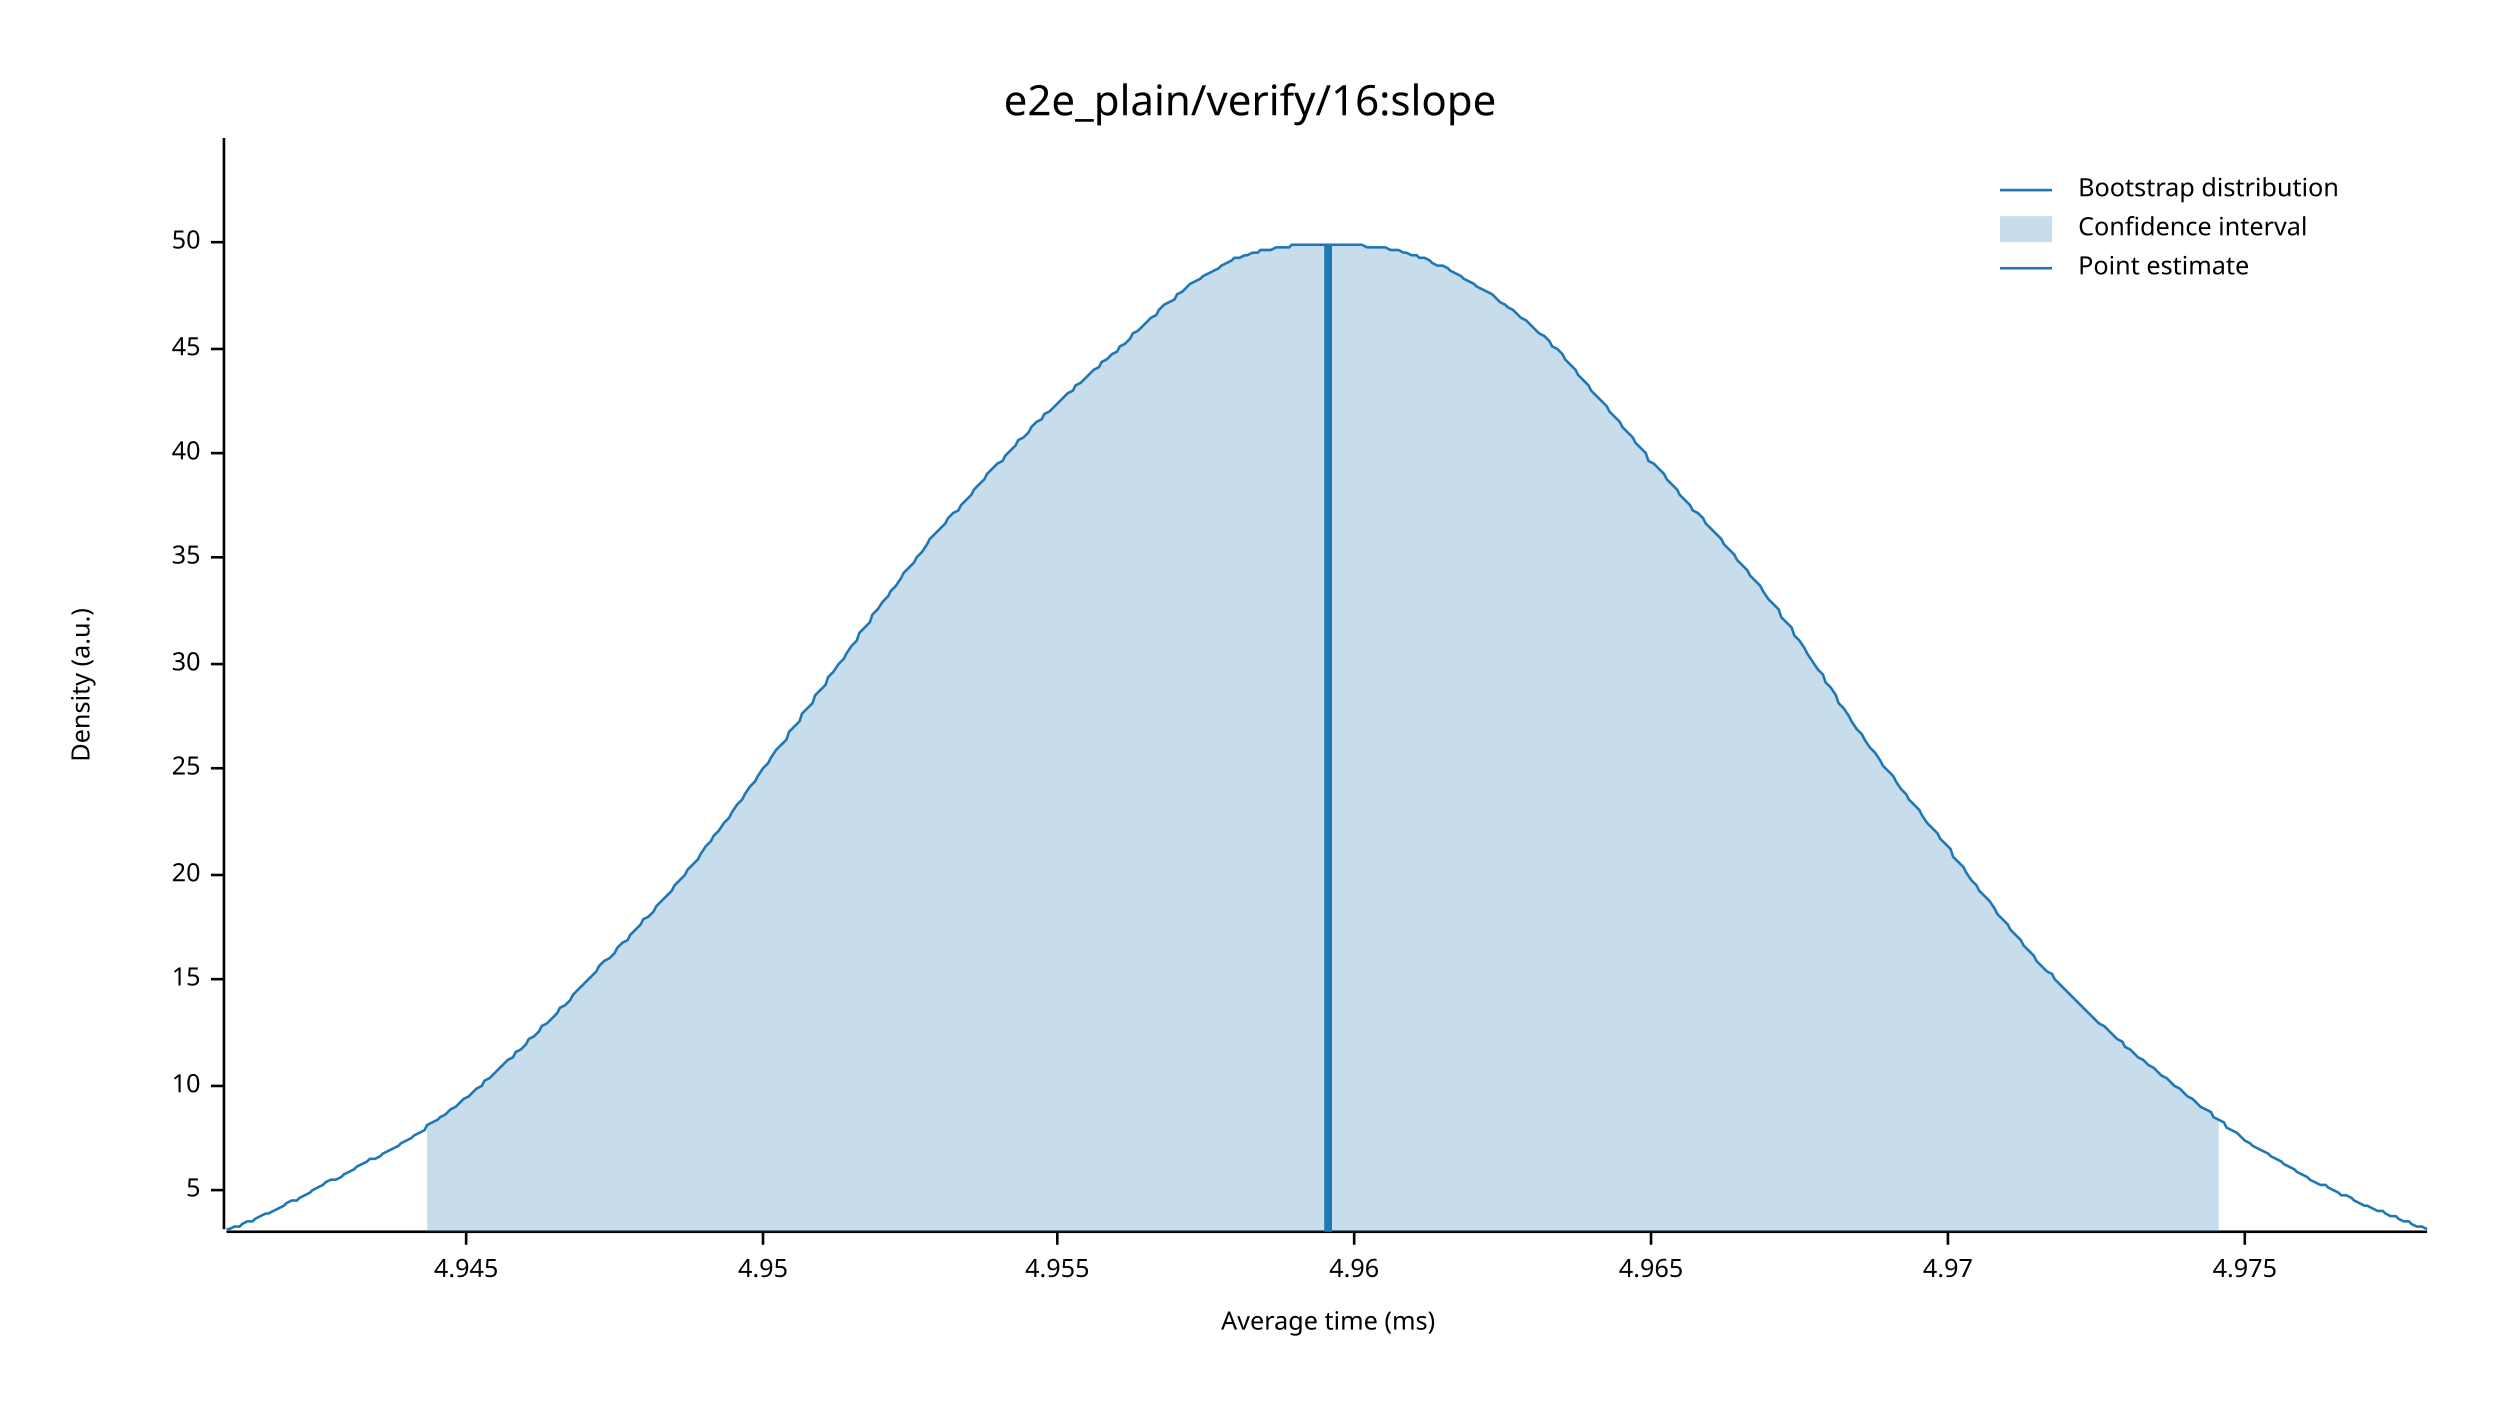
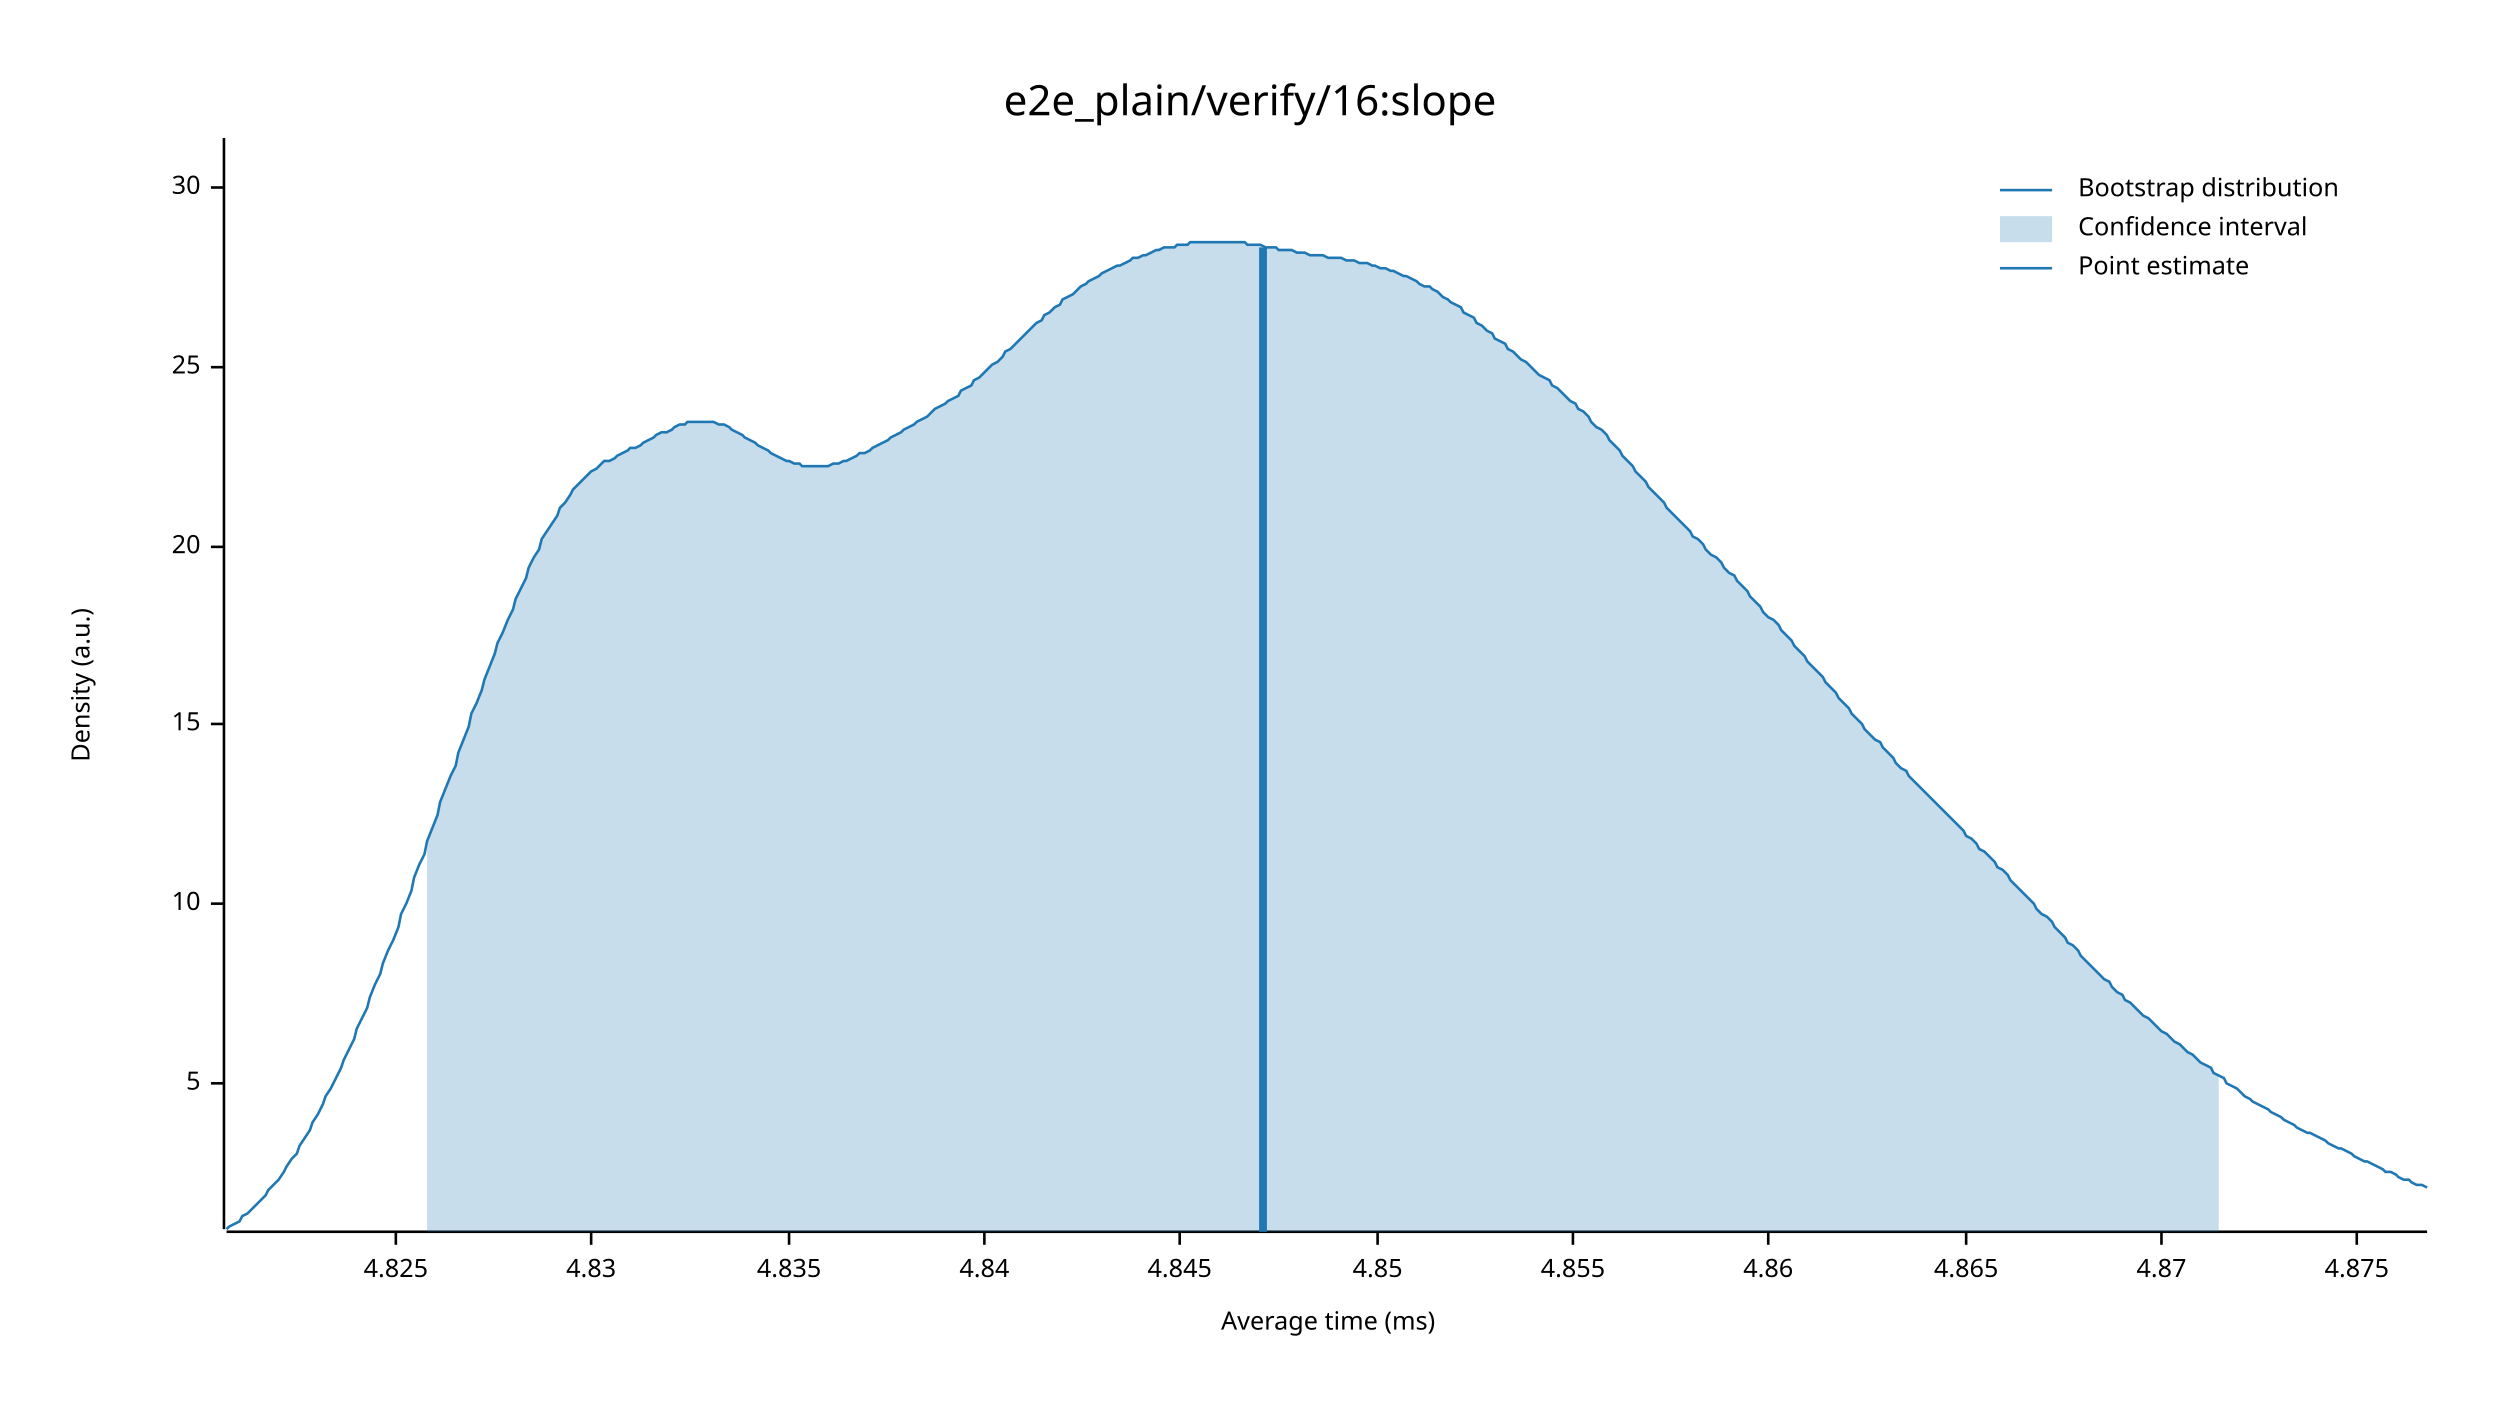
<svg xmlns="http://www.w3.org/2000/svg" width="960" height="540" viewBox="0 0 960 540">
  <text x="480" y="32" dy="0.76em" text-anchor="middle" font-family="sans-serif" font-size="16.129" opacity="1" fill="#000000">
e2e_plain/verify/16:slope
</text>
  <text x="27" y="263" dy="0.76em" text-anchor="middle" font-family="sans-serif" font-size="9.677" opacity="1" fill="#000000" transform="rotate(270, 27, 263)">
Density (a.u.)
</text>
  <text x="510" y="513" dy="-0.5ex" text-anchor="middle" font-family="sans-serif" font-size="9.677" opacity="1" fill="#000000">
Average time (ms)
</text>
  <polyline fill="none" opacity="1" stroke="#000000" stroke-width="1" points="86,53 86,472 " />
-   <text x="77" y="457" dy="0.5ex" text-anchor="end" font-family="sans-serif" font-size="9.677" opacity="1" fill="#000000">
+   <text x="77" y="416" dy="0.5ex" text-anchor="end" font-family="sans-serif" font-size="9.677" opacity="1" fill="#000000">
5
</text>
-   <polyline fill="none" opacity="1" stroke="#000000" stroke-width="1" points="81,457 86,457 " />
-   <text x="77" y="417" dy="0.5ex" text-anchor="end" font-family="sans-serif" font-size="9.677" opacity="1" fill="#000000">
+   <polyline fill="none" opacity="1" stroke="#000000" stroke-width="1" points="81,416 86,416 " />
+   <text x="77" y="347" dy="0.5ex" text-anchor="end" font-family="sans-serif" font-size="9.677" opacity="1" fill="#000000">
10
</text>
-   <polyline fill="none" opacity="1" stroke="#000000" stroke-width="1" points="81,417 86,417 " />
-   <text x="77" y="376" dy="0.5ex" text-anchor="end" font-family="sans-serif" font-size="9.677" opacity="1" fill="#000000">
+   <polyline fill="none" opacity="1" stroke="#000000" stroke-width="1" points="81,347 86,347 " />
+   <text x="77" y="278" dy="0.5ex" text-anchor="end" font-family="sans-serif" font-size="9.677" opacity="1" fill="#000000">
15
</text>
-   <polyline fill="none" opacity="1" stroke="#000000" stroke-width="1" points="81,376 86,376 " />
-   <text x="77" y="336" dy="0.5ex" text-anchor="end" font-family="sans-serif" font-size="9.677" opacity="1" fill="#000000">
+   <polyline fill="none" opacity="1" stroke="#000000" stroke-width="1" points="81,278 86,278 " />
+   <text x="77" y="210" dy="0.5ex" text-anchor="end" font-family="sans-serif" font-size="9.677" opacity="1" fill="#000000">
20
</text>
-   <polyline fill="none" opacity="1" stroke="#000000" stroke-width="1" points="81,336 86,336 " />
-   <text x="77" y="295" dy="0.5ex" text-anchor="end" font-family="sans-serif" font-size="9.677" opacity="1" fill="#000000">
+   <polyline fill="none" opacity="1" stroke="#000000" stroke-width="1" points="81,210 86,210 " />
+   <text x="77" y="141" dy="0.5ex" text-anchor="end" font-family="sans-serif" font-size="9.677" opacity="1" fill="#000000">
25
</text>
-   <polyline fill="none" opacity="1" stroke="#000000" stroke-width="1" points="81,295 86,295 " />
-   <text x="77" y="255" dy="0.5ex" text-anchor="end" font-family="sans-serif" font-size="9.677" opacity="1" fill="#000000">
+   <polyline fill="none" opacity="1" stroke="#000000" stroke-width="1" points="81,141 86,141 " />
+   <text x="77" y="72" dy="0.5ex" text-anchor="end" font-family="sans-serif" font-size="9.677" opacity="1" fill="#000000">
30
</text>
-   <polyline fill="none" opacity="1" stroke="#000000" stroke-width="1" points="81,255 86,255 " />
-   <text x="77" y="214" dy="0.5ex" text-anchor="end" font-family="sans-serif" font-size="9.677" opacity="1" fill="#000000">
- 35
+   <polyline fill="none" opacity="1" stroke="#000000" stroke-width="1" points="81,72 86,72 " />
+   <polyline fill="none" opacity="1" stroke="#000000" stroke-width="1" points="87,473 932,473 " />
+   <text x="152" y="483" dy="0.76em" text-anchor="middle" font-family="sans-serif" font-size="9.677" opacity="1" fill="#000000">
+ 4.825
</text>
-   <polyline fill="none" opacity="1" stroke="#000000" stroke-width="1" points="81,214 86,214 " />
-   <text x="77" y="174" dy="0.5ex" text-anchor="end" font-family="sans-serif" font-size="9.677" opacity="1" fill="#000000">
- 40
+   <polyline fill="none" opacity="1" stroke="#000000" stroke-width="1" points="152,473 152,478 " />
+   <text x="227" y="483" dy="0.76em" text-anchor="middle" font-family="sans-serif" font-size="9.677" opacity="1" fill="#000000">
+ 4.83
</text>
-   <polyline fill="none" opacity="1" stroke="#000000" stroke-width="1" points="81,174 86,174 " />
-   <text x="77" y="134" dy="0.5ex" text-anchor="end" font-family="sans-serif" font-size="9.677" opacity="1" fill="#000000">
- 45
+   <polyline fill="none" opacity="1" stroke="#000000" stroke-width="1" points="227,473 227,478 " />
+   <text x="303" y="483" dy="0.76em" text-anchor="middle" font-family="sans-serif" font-size="9.677" opacity="1" fill="#000000">
+ 4.835
</text>
-   <polyline fill="none" opacity="1" stroke="#000000" stroke-width="1" points="81,134 86,134 " />
-   <text x="77" y="93" dy="0.5ex" text-anchor="end" font-family="sans-serif" font-size="9.677" opacity="1" fill="#000000">
- 50
+   <polyline fill="none" opacity="1" stroke="#000000" stroke-width="1" points="303,473 303,478 " />
+   <text x="378" y="483" dy="0.76em" text-anchor="middle" font-family="sans-serif" font-size="9.677" opacity="1" fill="#000000">
+ 4.84
</text>
-   <polyline fill="none" opacity="1" stroke="#000000" stroke-width="1" points="81,93 86,93 " />
-   <polyline fill="none" opacity="1" stroke="#000000" stroke-width="1" points="87,473 932,473 " />
-   <text x="179" y="483" dy="0.76em" text-anchor="middle" font-family="sans-serif" font-size="9.677" opacity="1" fill="#000000">
- 4.945
+   <polyline fill="none" opacity="1" stroke="#000000" stroke-width="1" points="378,473 378,478 " />
+   <text x="453" y="483" dy="0.76em" text-anchor="middle" font-family="sans-serif" font-size="9.677" opacity="1" fill="#000000">
+ 4.845
</text>
-   <polyline fill="none" opacity="1" stroke="#000000" stroke-width="1" points="179,473 179,478 " />
-   <text x="293" y="483" dy="0.76em" text-anchor="middle" font-family="sans-serif" font-size="9.677" opacity="1" fill="#000000">
- 4.95
+   <polyline fill="none" opacity="1" stroke="#000000" stroke-width="1" points="453,473 453,478 " />
+   <text x="529" y="483" dy="0.76em" text-anchor="middle" font-family="sans-serif" font-size="9.677" opacity="1" fill="#000000">
+ 4.85
</text>
-   <polyline fill="none" opacity="1" stroke="#000000" stroke-width="1" points="293,473 293,478 " />
-   <text x="406" y="483" dy="0.76em" text-anchor="middle" font-family="sans-serif" font-size="9.677" opacity="1" fill="#000000">
- 4.955
+   <polyline fill="none" opacity="1" stroke="#000000" stroke-width="1" points="529,473 529,478 " />
+   <text x="604" y="483" dy="0.76em" text-anchor="middle" font-family="sans-serif" font-size="9.677" opacity="1" fill="#000000">
+ 4.855
</text>
-   <polyline fill="none" opacity="1" stroke="#000000" stroke-width="1" points="406,473 406,478 " />
-   <text x="520" y="483" dy="0.76em" text-anchor="middle" font-family="sans-serif" font-size="9.677" opacity="1" fill="#000000">
- 4.96
+   <polyline fill="none" opacity="1" stroke="#000000" stroke-width="1" points="604,473 604,478 " />
+   <text x="679" y="483" dy="0.76em" text-anchor="middle" font-family="sans-serif" font-size="9.677" opacity="1" fill="#000000">
+ 4.86
</text>
-   <polyline fill="none" opacity="1" stroke="#000000" stroke-width="1" points="520,473 520,478 " />
-   <text x="634" y="483" dy="0.76em" text-anchor="middle" font-family="sans-serif" font-size="9.677" opacity="1" fill="#000000">
- 4.965
+   <polyline fill="none" opacity="1" stroke="#000000" stroke-width="1" points="679,473 679,478 " />
+   <text x="755" y="483" dy="0.76em" text-anchor="middle" font-family="sans-serif" font-size="9.677" opacity="1" fill="#000000">
+ 4.865
</text>
-   <polyline fill="none" opacity="1" stroke="#000000" stroke-width="1" points="634,473 634,478 " />
-   <text x="748" y="483" dy="0.76em" text-anchor="middle" font-family="sans-serif" font-size="9.677" opacity="1" fill="#000000">
- 4.97
+   <polyline fill="none" opacity="1" stroke="#000000" stroke-width="1" points="755,473 755,478 " />
+   <text x="830" y="483" dy="0.76em" text-anchor="middle" font-family="sans-serif" font-size="9.677" opacity="1" fill="#000000">
+ 4.87
</text>
-   <polyline fill="none" opacity="1" stroke="#000000" stroke-width="1" points="748,473 748,478 " />
-   <text x="862" y="483" dy="0.76em" text-anchor="middle" font-family="sans-serif" font-size="9.677" opacity="1" fill="#000000">
- 4.975
+   <polyline fill="none" opacity="1" stroke="#000000" stroke-width="1" points="830,473 830,478 " />
+   <text x="905" y="483" dy="0.76em" text-anchor="middle" font-family="sans-serif" font-size="9.677" opacity="1" fill="#000000">
+ 4.875
</text>
-   <polyline fill="none" opacity="1" stroke="#000000" stroke-width="1" points="862,473 862,478 " />
-   <polyline fill="none" opacity="1" stroke="#1F78B4" stroke-width="1" points="87,472 88,472 90,471 92,471 93,470 95,469 97,469 98,468 100,467 102,466 103,466 105,465 107,464 109,463 110,462 112,461 114,461 115,460 117,459 119,458 120,457 122,456 124,455 125,454 127,453 129,453 131,452 132,451 134,450 136,449 137,448 139,447 141,446 142,445 144,445 146,444 147,443 149,442 151,441 153,440 154,439 156,438 158,437 159,436 161,435 163,434 164,432 166,431 168,430 169,429 171,428 173,426 175,425 176,424 178,422 180,421 181,420 183,418 185,417 186,415 188,414 190,412 191,411 193,409 195,407 197,406 198,404 200,403 202,401 203,399 205,398 207,396 208,394 210,393 212,391 214,389 215,387 217,386 219,384 220,382 222,380 224,378 225,377 227,375 229,373 230,371 232,369 234,368 236,366 237,364 239,362 241,361 242,359 244,357 246,355 247,353 249,352 251,350 252,348 254,346 256,344 258,342 259,340 261,338 263,336 264,334 266,332 268,330 269,328 271,325 273,323 274,321 276,319 278,316 280,314 281,312 283,309 285,307 286,305 288,302 290,300 291,298 293,295 295,293 296,291 298,288 300,286 302,284 303,281 305,279 307,277 308,274 310,272 312,270 313,267 315,265 317,263 318,260 320,258 322,255 324,253 325,251 327,248 329,246 330,243 332,241 334,239 335,236 337,234 339,231 341,229 342,227 344,225 346,222 347,220 349,218 351,216 352,214 354,212 356,209 357,207 359,205 361,203 363,201 364,199 366,197 368,196 369,194 371,192 373,190 374,188 376,186 378,184 379,182 381,180 383,178 385,177 386,175 388,173 390,171 391,169 393,168 395,166 396,164 398,162 400,161 401,159 403,158 405,156 407,154 408,153 410,151 412,150 413,148 415,147 417,145 418,144 420,142 422,141 423,139 425,138 427,136 429,135 430,133 432,132 434,130 435,128 437,127 439,125 440,124 442,122 444,121 445,119 447,117 449,116 451,115 452,113 454,112 456,110 457,109 459,108 461,107 462,106 464,105 466,104 468,103 469,102 471,101 473,100 474,99 476,99 478,98 479,98 481,97 483,97 484,96 486,96 488,96 490,95 491,95 493,95 495,95 496,94 498,94 500,94 501,94 503,94 505,94 506,94 508,94 510,94 512,94 513,94 515,94 517,94 518,94 520,94 522,94 523,94 525,95 527,95 528,95 530,95 532,95 534,96 535,96 537,96 539,97 540,97 542,98 544,98 545,99 547,99 549,100 550,101 552,102 554,102 556,103 557,104 559,105 561,106 562,107 564,108 566,109 567,110 569,111 571,112 573,113 574,114 576,116 578,117 579,118 581,119 583,121 584,122 586,123 588,125 589,126 591,128 593,129 595,131 596,133 598,134 600,136 601,138 603,140 605,142 606,144 608,146 610,148 611,150 613,152 615,154 617,156 618,158 620,160 622,162 623,164 625,166 627,168 628,170 630,172 632,174 633,177 635,178 637,180 639,182 640,184 642,186 644,188 645,190 647,192 649,194 650,196 652,197 654,199 655,201 657,203 659,205 661,207 662,209 664,211 666,213 667,215 669,217 671,219 672,221 674,223 676,225 677,227 679,230 681,232 683,234 684,237 686,239 688,241 689,244 691,246 693,249 694,251 696,254 698,257 700,259 701,262 703,264 705,267 706,270 708,272 710,275 711,277 713,280 715,282 716,284 718,287 720,289 722,292 723,294 725,296 727,298 728,300 730,303 732,305 733,307 735,309 737,311 738,313 740,316 742,318 744,320 745,322 747,324 749,326 750,329 752,331 754,333 755,335 757,338 759,340 760,342 762,344 764,346 766,349 767,351 769,353 771,355 772,357 774,359 776,361 777,363 779,365 781,367 782,369 784,371 786,373 788,374 789,376 791,378 793,380 794,381 796,383 798,385 799,386 801,388 803,390 804,391 806,393 808,394 810,396 811,397 813,399 815,400 816,402 818,403 820,405 821,406 823,407 825,409 827,410 828,411 830,413 832,414 833,415 835,417 837,418 838,419 840,421 842,422 843,423 845,425 847,426 849,427 850,429 852,430 854,431 855,433 857,434 859,435 860,436 862,438 864,439 865,440 867,441 869,442 871,443 872,444 874,445 876,446 877,447 879,448 881,449 882,450 884,451 886,452 887,453 889,454 891,455 893,455 894,456 896,457 898,458 899,459 901,459 903,460 904,461 906,462 908,463 909,463 911,464 913,465 915,465 916,466 918,467 920,467 921,468 923,469 925,469 926,470 928,471 930,471 932,472 " />
-   <polygon opacity="0.25" fill="#1F78B4" points="164,432 166,431 168,430 169,429 171,428 173,426 175,425 176,424 178,422 180,421 181,420 183,418 185,417 186,415 188,414 190,412 191,411 193,409 195,407 197,406 198,404 200,403 202,401 203,399 205,398 207,396 208,394 210,393 212,391 214,389 215,387 217,386 219,384 220,382 222,380 224,378 225,377 227,375 229,373 230,371 232,369 234,368 236,366 237,364 239,362 241,361 242,359 244,357 246,355 247,353 249,352 251,350 252,348 254,346 256,344 258,342 259,340 261,338 263,336 264,334 266,332 268,330 269,328 271,325 273,323 274,321 276,319 278,316 280,314 281,312 283,309 285,307 286,305 288,302 290,300 291,298 293,295 295,293 296,291 298,288 300,286 302,284 303,281 305,279 307,277 308,274 310,272 312,270 313,267 315,265 317,263 318,260 320,258 322,255 324,253 325,251 327,248 329,246 330,243 332,241 334,239 335,236 337,234 339,231 341,229 342,227 344,225 346,222 347,220 349,218 351,216 352,214 354,212 356,209 357,207 359,205 361,203 363,201 364,199 366,197 368,196 369,194 371,192 373,190 374,188 376,186 378,184 379,182 381,180 383,178 385,177 386,175 388,173 390,171 391,169 393,168 395,166 396,164 398,162 400,161 401,159 403,158 405,156 407,154 408,153 410,151 412,150 413,148 415,147 417,145 418,144 420,142 422,141 423,139 425,138 427,136 429,135 430,133 432,132 434,130 435,128 437,127 439,125 440,124 442,122 444,121 445,119 447,117 449,116 451,115 452,113 454,112 456,110 457,109 459,108 461,107 462,106 464,105 466,104 468,103 469,102 471,101 473,100 474,99 476,99 478,98 479,98 481,97 483,97 484,96 486,96 488,96 490,95 491,95 493,95 495,95 496,94 498,94 500,94 501,94 503,94 505,94 506,94 508,94 510,94 512,94 513,94 515,94 517,94 518,94 520,94 522,94 523,94 525,95 527,95 528,95 530,95 532,95 534,96 535,96 537,96 539,97 540,97 542,98 544,98 545,99 547,99 549,100 550,101 552,102 554,102 556,103 557,104 559,105 561,106 562,107 564,108 566,109 567,110 569,111 571,112 573,113 574,114 576,116 578,117 579,118 581,119 583,121 584,122 586,123 588,125 589,126 591,128 593,129 595,131 596,133 598,134 600,136 601,138 603,140 605,142 606,144 608,146 610,148 611,150 613,152 615,154 617,156 618,158 620,160 622,162 623,164 625,166 627,168 628,170 630,172 632,174 633,177 635,178 637,180 639,182 640,184 642,186 644,188 645,190 647,192 649,194 650,196 652,197 654,199 655,201 657,203 659,205 661,207 662,209 664,211 666,213 667,215 669,217 671,219 672,221 674,223 676,225 677,227 679,230 681,232 683,234 684,237 686,239 688,241 689,244 691,246 693,249 694,251 696,254 698,257 700,259 701,262 703,264 705,267 706,270 708,272 710,275 711,277 713,280 715,282 716,284 718,287 720,289 722,292 723,294 725,296 727,298 728,300 730,303 732,305 733,307 735,309 737,311 738,313 740,316 742,318 744,320 745,322 747,324 749,326 750,329 752,331 754,333 755,335 757,338 759,340 760,342 762,344 764,346 766,349 767,351 769,353 771,355 772,357 774,359 776,361 777,363 779,365 781,367 782,369 784,371 786,373 788,374 789,376 791,378 793,380 794,381 796,383 798,385 799,386 801,388 803,390 804,391 806,393 808,394 810,396 811,397 813,399 815,400 816,402 818,403 820,405 821,406 823,407 825,409 827,410 828,411 830,413 832,414 833,415 835,417 837,418 838,419 840,421 842,422 843,423 845,425 847,426 849,427 850,429 852,430 852,473 164,473 " />
-   <polyline fill="none" opacity="1" stroke="#1F78B4" stroke-width="3" points="510,473 510,94 " />
+   <polyline fill="none" opacity="1" stroke="#000000" stroke-width="1" points="905,473 905,478 " />
+   <polyline fill="none" opacity="1" stroke="#1F78B4" stroke-width="1" points="87,472 88,471 90,470 92,469 93,467 95,466 97,464 98,463 100,461 102,459 103,457 105,455 107,453 109,450 110,448 112,445 114,443 115,440 117,437 119,434 120,431 122,428 124,424 125,421 127,418 129,414 131,410 132,407 134,403 136,399 137,395 139,391 141,387 142,383 144,378 146,374 147,370 149,365 151,361 153,356 154,351 156,347 158,342 159,337 161,332 163,328 164,323 166,318 168,313 169,308 171,303 173,298 175,294 176,289 178,284 180,279 181,274 183,270 185,265 186,261 188,256 190,251 191,247 193,243 195,238 197,234 198,230 200,226 202,222 203,218 205,214 207,211 208,207 210,204 212,201 214,198 215,195 217,193 219,190 220,188 222,186 224,184 225,183 227,181 229,180 230,179 232,177 234,177 236,176 237,175 239,174 241,173 242,172 244,172 246,171 247,170 249,169 251,168 252,167 254,166 256,166 258,165 259,164 261,163 263,163 264,162 266,162 268,162 269,162 271,162 273,162 274,162 276,163 278,163 280,164 281,165 283,166 285,167 286,168 288,169 290,170 291,171 293,172 295,173 296,174 298,175 300,176 302,177 303,177 305,178 307,178 308,179 310,179 312,179 313,179 315,179 317,179 318,179 320,178 322,178 324,177 325,177 327,176 329,175 330,174 332,174 334,173 335,172 337,171 339,170 341,169 342,168 344,167 346,166 347,165 349,164 351,163 352,162 354,161 356,160 357,159 359,157 361,156 363,155 364,154 366,153 368,152 369,150 371,149 373,148 374,146 376,145 378,143 379,142 381,140 383,139 385,137 386,135 388,134 390,132 391,131 393,129 395,127 396,126 398,124 400,123 401,121 403,120 405,118 407,117 408,115 410,114 412,113 413,112 415,110 417,109 418,108 420,107 422,106 423,105 425,104 427,103 429,102 430,102 432,101 434,100 435,99 437,99 439,98 440,98 442,97 444,96 445,96 447,95 449,95 451,95 452,94 454,94 456,94 457,93 459,93 461,93 462,93 464,93 466,93 468,93 469,93 471,93 473,93 474,93 476,93 478,93 479,94 481,94 483,94 484,94 486,95 488,95 490,95 491,96 493,96 495,96 496,96 498,97 500,97 501,97 503,98 505,98 506,98 508,98 510,99 512,99 513,99 515,99 517,100 518,100 520,100 522,101 523,101 525,101 527,102 528,102 530,103 532,103 534,104 535,104 537,105 539,106 540,106 542,107 544,108 545,109 547,110 549,110 550,111 552,112 554,114 556,115 557,116 559,117 561,118 562,120 564,121 566,122 567,124 569,125 571,127 573,128 574,130 576,131 578,132 579,134 581,135 583,137 584,138 586,139 588,141 589,142 591,144 593,145 595,146 596,148 598,149 600,151 601,152 603,154 605,155 606,157 608,158 610,160 611,162 613,164 615,165 617,167 618,169 620,171 622,173 623,175 625,177 627,179 628,181 630,183 632,185 633,187 635,189 637,191 639,193 640,195 642,197 644,199 645,200 647,202 649,204 650,206 652,207 654,209 655,211 657,213 659,214 661,216 662,218 664,220 666,221 667,223 669,225 671,227 672,229 674,231 676,233 677,235 679,237 681,238 683,240 684,242 686,244 688,246 689,248 691,250 693,252 694,254 696,256 698,258 700,260 701,262 703,264 705,266 706,268 708,270 710,272 711,274 713,276 715,278 716,280 718,282 720,284 722,285 723,287 725,289 727,291 728,293 730,295 732,296 733,298 735,300 737,302 738,303 740,305 742,307 744,309 745,310 747,312 749,314 750,315 752,317 754,319 755,321 757,322 759,324 760,326 762,327 764,329 766,331 767,333 769,334 771,336 772,338 774,340 776,342 777,343 779,345 781,347 782,349 784,351 786,352 788,354 789,356 791,358 793,360 794,362 796,363 798,365 799,367 801,369 803,371 804,372 806,374 808,376 810,377 811,379 813,381 815,382 816,384 818,385 820,387 821,388 823,390 825,391 827,393 828,394 830,396 832,397 833,398 835,400 837,401 838,402 840,404 842,405 843,406 845,408 847,409 849,410 850,412 852,413 854,414 855,416 857,417 859,418 860,419 862,421 864,422 865,423 867,424 869,425 871,426 872,427 874,428 876,429 877,430 879,431 881,432 882,433 884,434 886,435 887,435 889,436 891,437 893,438 894,439 896,440 898,441 899,441 901,442 903,443 904,444 906,445 908,446 909,446 911,447 913,448 915,449 916,450 918,450 920,451 921,452 923,453 925,453 926,454 928,455 930,455 932,456 " />
+   <polygon opacity="0.25" fill="#1F78B4" points="164,323 166,318 168,313 169,308 171,303 173,298 175,294 176,289 178,284 180,279 181,274 183,270 185,265 186,261 188,256 190,251 191,247 193,243 195,238 197,234 198,230 200,226 202,222 203,218 205,214 207,211 208,207 210,204 212,201 214,198 215,195 217,193 219,190 220,188 222,186 224,184 225,183 227,181 229,180 230,179 232,177 234,177 236,176 237,175 239,174 241,173 242,172 244,172 246,171 247,170 249,169 251,168 252,167 254,166 256,166 258,165 259,164 261,163 263,163 264,162 266,162 268,162 269,162 271,162 273,162 274,162 276,163 278,163 280,164 281,165 283,166 285,167 286,168 288,169 290,170 291,171 293,172 295,173 296,174 298,175 300,176 302,177 303,177 305,178 307,178 308,179 310,179 312,179 313,179 315,179 317,179 318,179 320,178 322,178 324,177 325,177 327,176 329,175 330,174 332,174 334,173 335,172 337,171 339,170 341,169 342,168 344,167 346,166 347,165 349,164 351,163 352,162 354,161 356,160 357,159 359,157 361,156 363,155 364,154 366,153 368,152 369,150 371,149 373,148 374,146 376,145 378,143 379,142 381,140 383,139 385,137 386,135 388,134 390,132 391,131 393,129 395,127 396,126 398,124 400,123 401,121 403,120 405,118 407,117 408,115 410,114 412,113 413,112 415,110 417,109 418,108 420,107 422,106 423,105 425,104 427,103 429,102 430,102 432,101 434,100 435,99 437,99 439,98 440,98 442,97 444,96 445,96 447,95 449,95 451,95 452,94 454,94 456,94 457,93 459,93 461,93 462,93 464,93 466,93 468,93 469,93 471,93 473,93 474,93 476,93 478,93 479,94 481,94 483,94 484,94 486,95 488,95 490,95 491,96 493,96 495,96 496,96 498,97 500,97 501,97 503,98 505,98 506,98 508,98 510,99 512,99 513,99 515,99 517,100 518,100 520,100 522,101 523,101 525,101 527,102 528,102 530,103 532,103 534,104 535,104 537,105 539,106 540,106 542,107 544,108 545,109 547,110 549,110 550,111 552,112 554,114 556,115 557,116 559,117 561,118 562,120 564,121 566,122 567,124 569,125 571,127 573,128 574,130 576,131 578,132 579,134 581,135 583,137 584,138 586,139 588,141 589,142 591,144 593,145 595,146 596,148 598,149 600,151 601,152 603,154 605,155 606,157 608,158 610,160 611,162 613,164 615,165 617,167 618,169 620,171 622,173 623,175 625,177 627,179 628,181 630,183 632,185 633,187 635,189 637,191 639,193 640,195 642,197 644,199 645,200 647,202 649,204 650,206 652,207 654,209 655,211 657,213 659,214 661,216 662,218 664,220 666,221 667,223 669,225 671,227 672,229 674,231 676,233 677,235 679,237 681,238 683,240 684,242 686,244 688,246 689,248 691,250 693,252 694,254 696,256 698,258 700,260 701,262 703,264 705,266 706,268 708,270 710,272 711,274 713,276 715,278 716,280 718,282 720,284 722,285 723,287 725,289 727,291 728,293 730,295 732,296 733,298 735,300 737,302 738,303 740,305 742,307 744,309 745,310 747,312 749,314 750,315 752,317 754,319 755,321 757,322 759,324 760,326 762,327 764,329 766,331 767,333 769,334 771,336 772,338 774,340 776,342 777,343 779,345 781,347 782,349 784,351 786,352 788,354 789,356 791,358 793,360 794,362 796,363 798,365 799,367 801,369 803,371 804,372 806,374 808,376 810,377 811,379 813,381 815,382 816,384 818,385 820,387 821,388 823,390 825,391 827,393 828,394 830,396 832,397 833,398 835,400 837,401 838,402 840,404 842,405 843,406 845,408 847,409 849,410 850,412 852,413 852,473 164,473 " />
+   <polyline fill="none" opacity="1" stroke="#1F78B4" stroke-width="3" points="485,473 485,95 " />
  <text x="798" y="68" dy="0.76em" text-anchor="start" font-family="sans-serif" font-size="9.677" opacity="1" fill="#000000">
Bootstrap distribution
</text>
  <text x="798" y="83" dy="0.76em" text-anchor="start" font-family="sans-serif" font-size="9.677" opacity="1" fill="#000000">
Confidence interval
</text>
  <text x="798" y="98" dy="0.76em" text-anchor="start" font-family="sans-serif" font-size="9.677" opacity="1" fill="#000000">
Point estimate
</text>
  <polyline fill="none" opacity="1" stroke="#1F78B4" stroke-width="1" points="768,73 788,73 " />
  <rect x="768" y="83" width="20" height="10" opacity="0.25" fill="#1F78B4" stroke="none" />
  <polyline fill="none" opacity="1" stroke="#1F78B4" stroke-width="1" points="768,103 788,103 " />
</svg>
